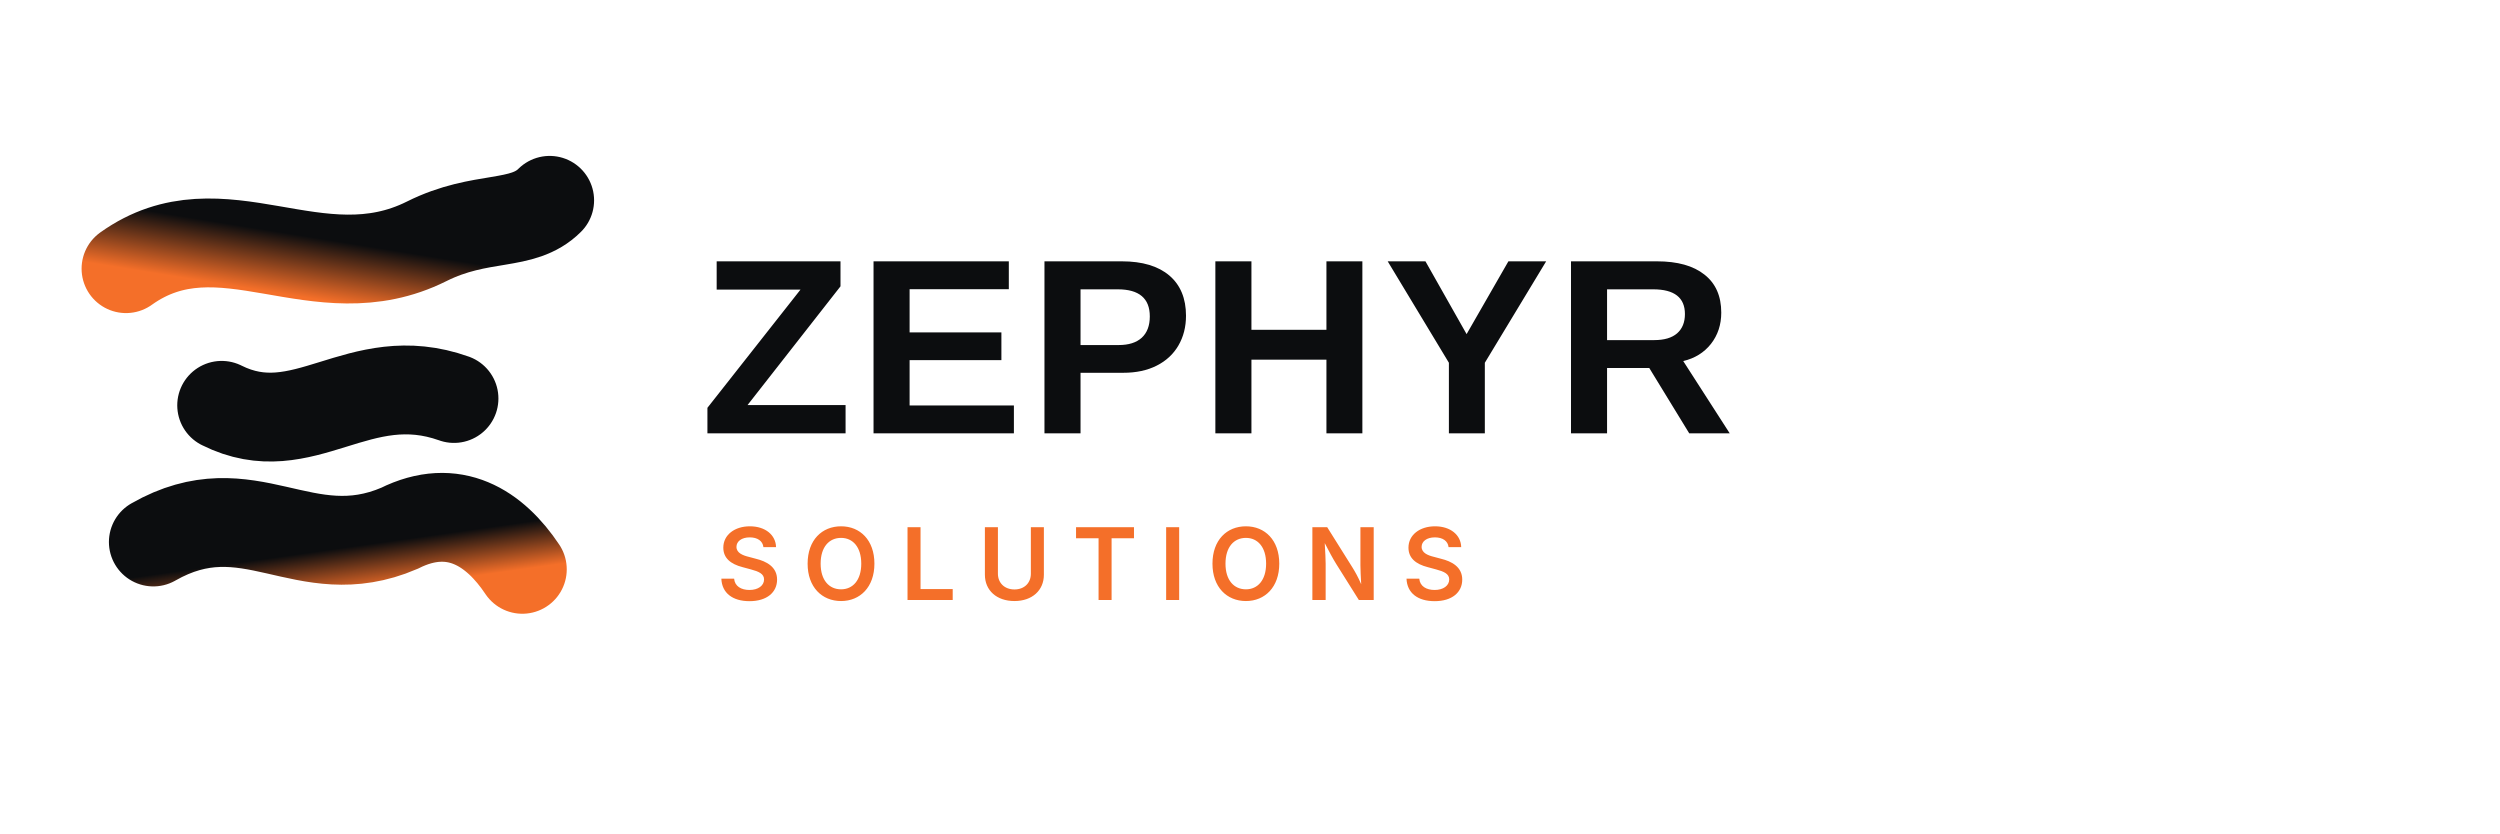
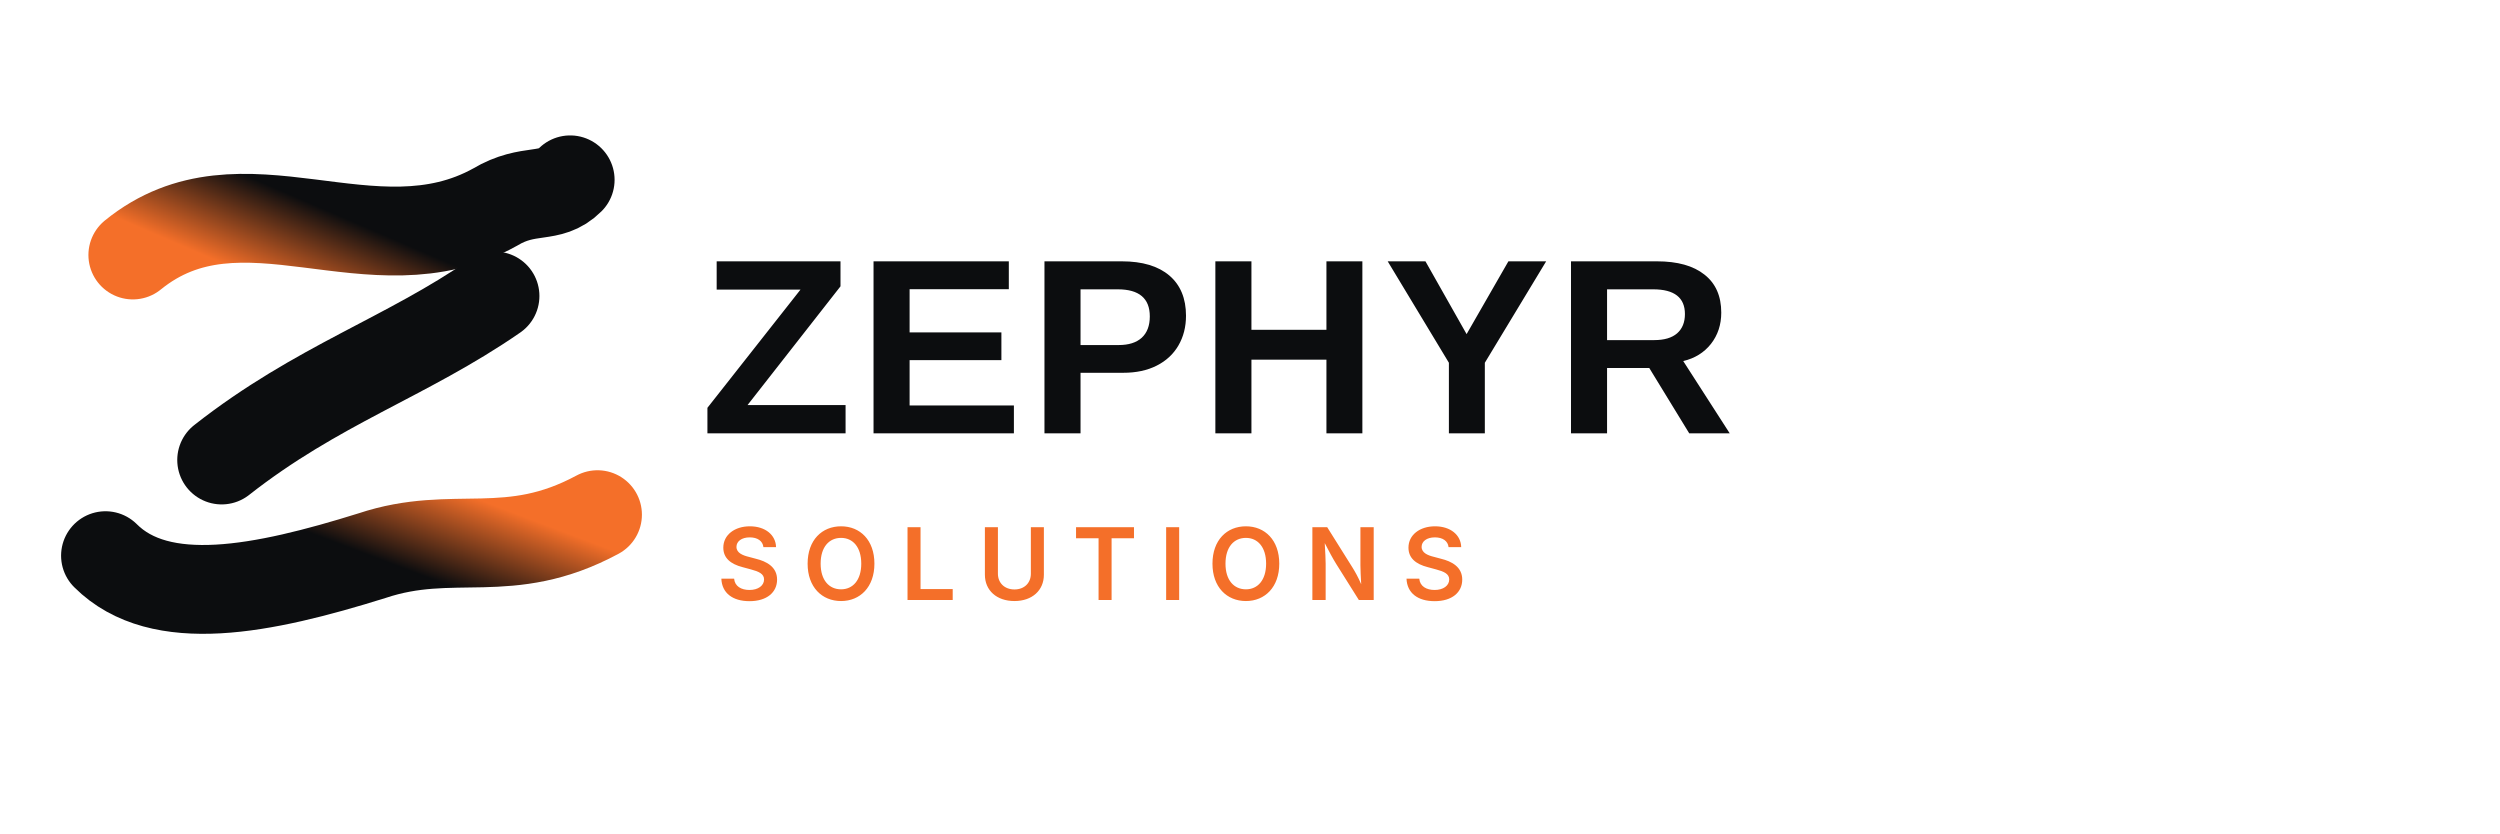
<svg xmlns="http://www.w3.org/2000/svg" viewBox="0 0 300 100" role="img" aria-label="Zephyr Solutions">
  <defs>
-     <linearGradient id="tipAH" x1="0%" y1="100%" x2="100%" y2="0%">
+     <linearGradient id="tipAH" x1="0%" y1="60%" x2="100%" y2="20%">
      <stop offset="0%" stop-color="#f46f29" />
      <stop offset="45%" stop-color="#0c0d0f" />
    </linearGradient>
-     <linearGradient id="tipCH" x1="0%" y1="0%" x2="100%" y2="100%">
+     <linearGradient id="tipCH" x1="0%" y1="80%" x2="100%" y2="40%">
      <stop offset="55%" stop-color="#0c0d0f" />
      <stop offset="100%" stop-color="#f46f29" />
    </linearGradient>
  </defs>
  <g transform="translate(2,6) scale(0.82)">
-     <path d="M16,32 C30,22 44,36 60,28 C68,24 74,26 78,22" fill="none" stroke="url(#tipAH)" stroke-width="13" stroke-linecap="round" />
-     <path d="M30,52 C42,58 50,46 64,51" fill="none" stroke="#0c0d0f" stroke-width="13" stroke-linecap="round" />
-     <path d="M20,72 C34,64 42,76 56,70 C64,66 70,70 74,76" fill="none" stroke="url(#tipCH)" stroke-width="13" stroke-linecap="round" />
+     <path d="M17,30 C33,17 52,33 70,23 C75,20 78,22 81,19" fill="none" stroke="url(#tipAH)" stroke-width="13" stroke-linecap="round" />
+     <path d="M70,36 C57,45 44,49 30,60" fill="none" stroke="#0c0d0f" stroke-width="13" stroke-linecap="round" />
+     <path d="M13,74 C21,82 36,79 52,74 C64,70 72,75 85,68" fill="none" stroke="url(#tipCH)" stroke-width="13" stroke-linecap="round" />
  </g>
  <text x="84" y="52" font-family="'Plus Jakarta Sans', Arial, sans-serif" font-weight="800" font-size="30" letter-spacing="0.5" fill="#0c0d0f">ZEPHYR</text>
  <text x="86" y="72" font-family="'Inter', Arial, sans-serif" font-weight="600" font-size="12" letter-spacing="2.5" fill="#f46f29">SOLUTIONS</text>
</svg>
